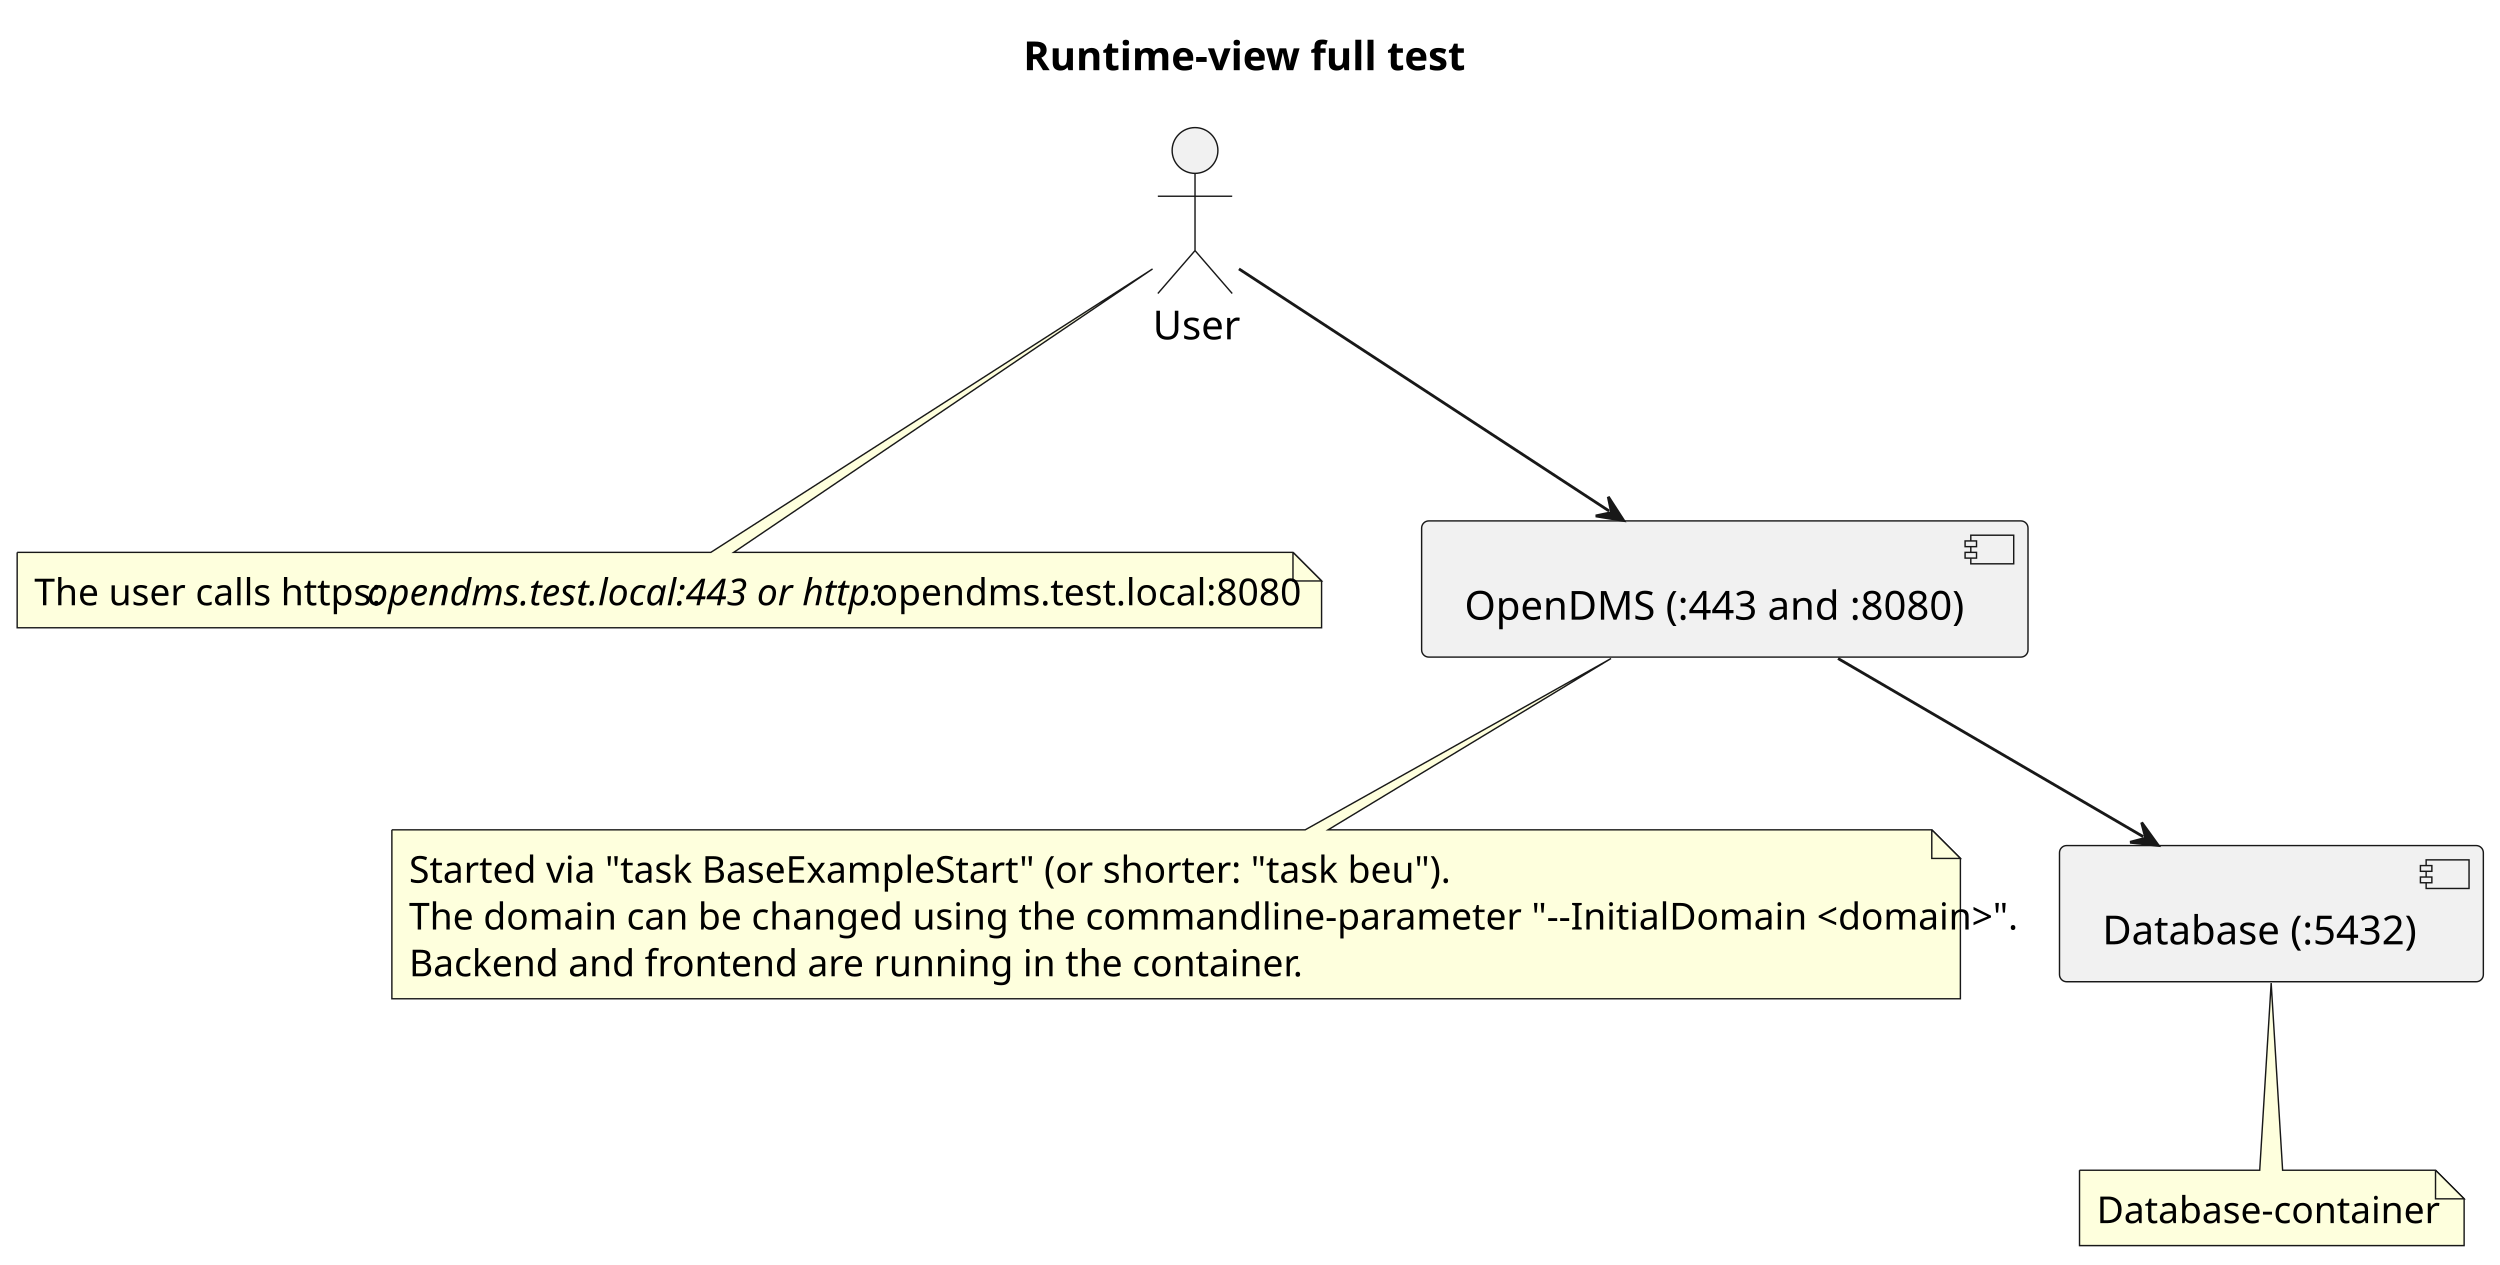
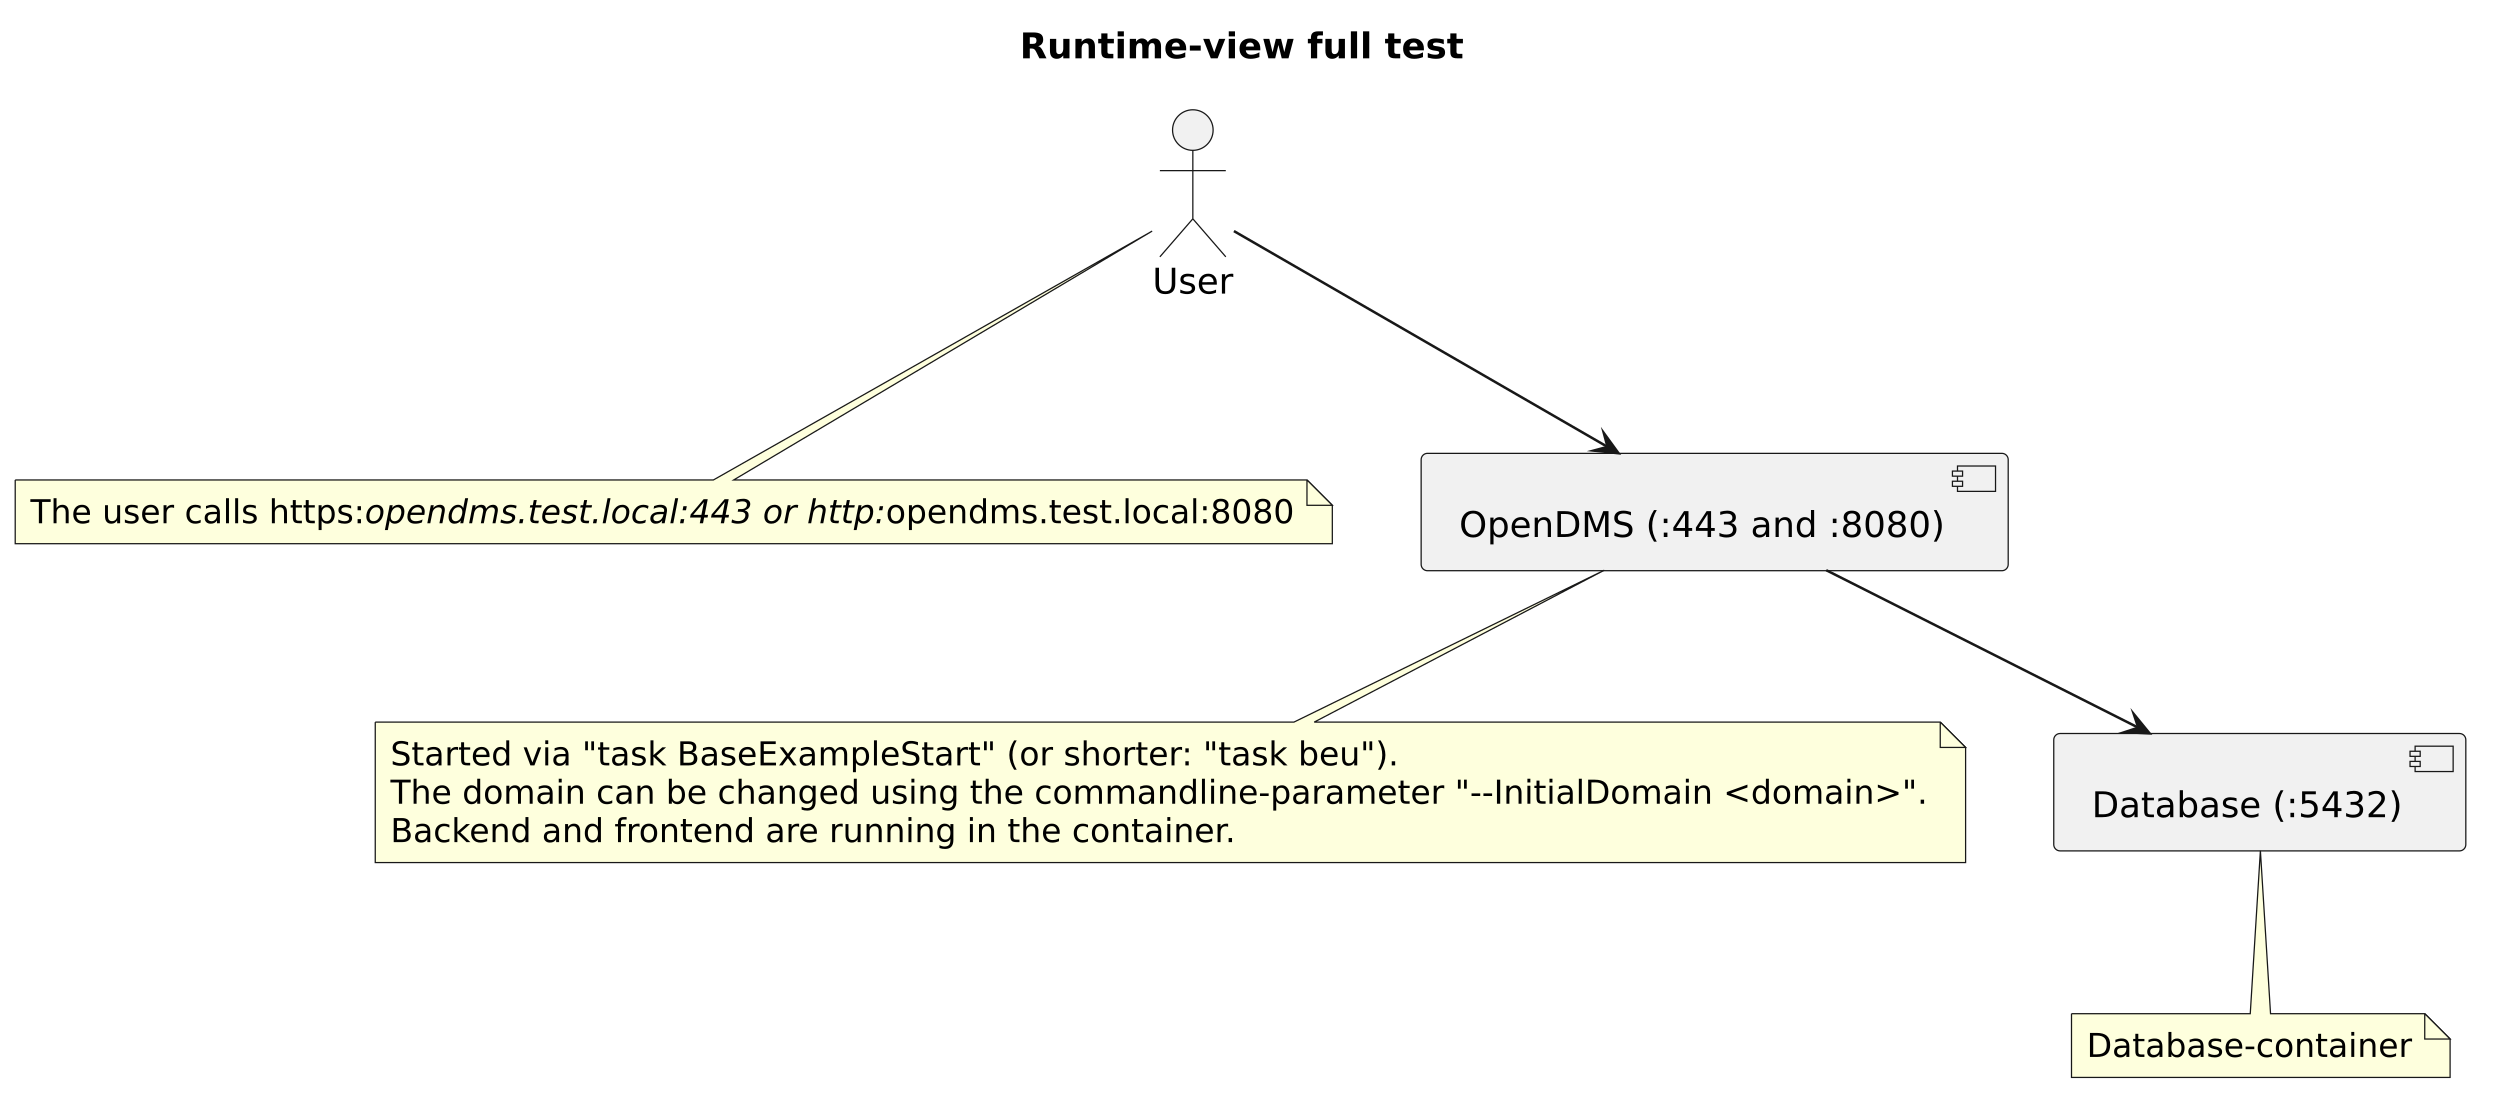
- <svg xmlns="http://www.w3.org/2000/svg" contentStyleType="text/css" data-diagram-type="DESCRIPTION" height="442px" preserveAspectRatio="none" style="width:874px;height:442px;background:#FFFFFF;" version="1.1" viewBox="0 0 874 442" width="874px" zoomAndPan="magnify">
+ <svg xmlns="http://www.w3.org/2000/svg" contentStyleType="text/css" data-diagram-type="DESCRIPTION" height="439px" preserveAspectRatio="none" style="width:986px;height:439px;background:#FFFFFF;" version="1.1" viewBox="0 0 986 439" width="986px" zoomAndPan="magnify">
  <defs />
  <g>
    <g class="title" data-source-line="1">
-       <text fill="#000000" font-family="sans-serif" font-size="14" font-weight="bold" lengthAdjust="spacing" textLength="144.683" x="357.748" y="24.533">Runtime-view full test</text>
+       <text fill="#000000" font-family="'DejaVu Sans'" font-size="14" font-weight="700" lengthAdjust="spacing" textLength="175.068" x="402.226" y="22.995">Runtime-view full test</text>
    </g>
-     <g class="entity" data-entity="user" data-source-line="3" data-uid="ent0002" id="entity_user">
-       <ellipse cx="417.779" cy="52.609" fill="#F1F1F1" rx="8" ry="8" style="stroke:#181818;stroke-width:0.5;" />
-       <path d="M417.779,60.609 L417.779,87.609 M404.779,68.609 L430.779,68.609 M417.779,87.609 L404.779,102.609 M417.779,87.609 L430.779,102.609" fill="none" style="stroke:#181818;stroke-width:0.5;" />
-       <text fill="#000000" font-family="sans-serif" font-size="14" lengthAdjust="spacing" textLength="29.559" x="403" y="118.643">User</text>
+     <g class="entity" data-qualified-name="user" data-source-line="3" id="ent0001">
+       <ellipse cx="470.455" cy="51.297" fill="#F1F1F1" rx="8" ry="8" style="stroke:#181818;stroke-width:0.5;" />
+       <path d="M470.455,59.297 L470.455,86.297 M457.455,67.297 L483.455,67.297 M470.455,86.297 L457.455,101.297 M470.455,86.297 L483.455,101.297" fill="none" style="stroke:#181818;stroke-width:0.5;" />
+       <text fill="#000000" font-family="'DejaVu Sans'" font-size="14" lengthAdjust="spacing" textLength="31.91" x="454.5" y="115.792">User</text>
    </g>
-     <g class="entity" data-entity="UserNote" data-source-line="5" data-uid="ent0003" id="entity_UserNote">
-       <path d="M6,193.109 L6,219.461 A0,0 0 0 0 6,219.461 L462.024,219.461 A0,0 0 0 0 462.024,219.461 L462.024,203.109 L452.024,193.109 L256.5,193.109 L402.94,94.009 L248.5,193.109 L6,193.109 A0,0 0 0 0 6,193.109" fill="#FEFFDD" style="stroke:#181818;stroke-width:0.5;" />
-       <path d="M452.024,193.109 L452.024,203.109 L462.024,203.109 L452.024,193.109" fill="#FEFFDD" style="stroke:#181818;stroke-width:0.5;" />
-       <text fill="#000000" font-family="sans-serif" font-size="13" lengthAdjust="spacing" textLength="116.327" x="12" y="211.605">The user calls https:</text>
-       <text fill="#000000" font-family="sans-serif" font-size="13" font-style="italic" lengthAdjust="spacing" textLength="177.773" x="128.327" y="211.605">opendms.test.local:443 or http:</text>
-       <text fill="#000000" font-family="sans-serif" font-size="13" lengthAdjust="spacing" textLength="140.924" x="306.1" y="211.605">opendms.test.local:8080</text>
+     <g class="entity" data-qualified-name="UserNote" data-source-line="5" id="ent0002">
+       <path d="M6,189.297 L6,214.43 A0,0 0 0 0 6,214.43 L525.469,214.43 A0,0 0 0 0 525.469,214.43 L525.469,199.297 L515.469,189.297 L289.36,189.297 L454.41,91.137 L281.36,189.297 L6,189.297 A0,0 0 0 0 6,189.297" fill="#FEFFDD" style="stroke:#181818;stroke-width:0.5;" />
+       <path d="M515.469,189.297 L515.469,199.297 L525.469,199.297 L515.469,189.297" fill="#FEFFDD" style="stroke:#181818;stroke-width:0.5;" />
+       <text fill="#000000" font-family="'DejaVu Sans'" font-size="13" lengthAdjust="spacing" textLength="131.879" x="12" y="206.364">The user calls https:</text>
+       <text fill="#000000" font-family="'DejaVu Sans'" font-size="13" font-style="italic" lengthAdjust="spacing" textLength="205.474" x="143.879" y="206.364">opendms.test.local:443 or http:</text>
+       <text fill="#000000" font-family="'DejaVu Sans'" font-size="13" lengthAdjust="spacing" textLength="161.116" x="349.353" y="206.364">opendms.test.local:8080</text>
    </g>
-     <g class="entity" data-entity="OpenDMS" data-source-line="9" data-uid="ent0005" id="entity_OpenDMS">
-       <rect fill="#F1F1F1" height="47.609" rx="2.5" ry="2.5" style="stroke:#181818;stroke-width:0.5;" width="211.992" x="497" y="182.109" />
-       <rect fill="#F1F1F1" height="10" style="stroke:#181818;stroke-width:0.5;" width="15" x="688.992" y="187.109" />
-       <rect fill="#F1F1F1" height="2" style="stroke:#181818;stroke-width:0.5;" width="4" x="686.992" y="189.109" />
-       <rect fill="#F1F1F1" height="2" style="stroke:#181818;stroke-width:0.5;" width="4" x="686.992" y="193.109" />
-       <text fill="#000000" font-family="sans-serif" font-size="14" lengthAdjust="spacing" textLength="171.992" x="512" y="216.643">OpenDMS (:443 and :8080)</text>
+     <g class="entity" data-qualified-name="OpenDMS" data-source-line="9" id="ent0004">
+       <rect fill="#F1F1F1" height="46.297" rx="2.5" ry="2.5" style="stroke:#181818;stroke-width:0.5;" width="231.536" x="560.5" y="178.797" />
+       <rect fill="#F1F1F1" height="10" style="stroke:#181818;stroke-width:0.5;" width="15" x="772.036" y="183.797" />
+       <rect fill="#F1F1F1" height="2" style="stroke:#181818;stroke-width:0.5;" width="4" x="770.036" y="185.797" />
+       <rect fill="#F1F1F1" height="2" style="stroke:#181818;stroke-width:0.5;" width="4" x="770.036" y="189.797" />
+       <text fill="#000000" font-family="'DejaVu Sans'" font-size="14" lengthAdjust="spacing" textLength="191.536" x="575.5" y="211.792">OpenDMS (:443 and :8080)</text>
    </g>
-     <g class="entity" data-entity="OpenDMSNote" data-source-line="11" data-uid="ent0006" id="entity_OpenDMSNote">
-       <path d="M137,290.109 L137,349.164 A0,0 0 0 0 137,349.164 L685.351,349.164 A0,0 0 0 0 685.351,349.164 L685.351,300.109 L675.351,290.109 L464.29,290.109 L563.22,230.209 L456.29,290.109 L137,290.109 A0,0 0 0 0 137,290.109" fill="#FEFFDD" style="stroke:#181818;stroke-width:0.5;" />
-       <path d="M675.351,290.109 L675.351,300.109 L685.351,300.109 L675.351,290.109" fill="#FEFFDD" style="stroke:#181818;stroke-width:0.5;" />
-       <text fill="#000000" font-family="sans-serif" font-size="13" lengthAdjust="spacing" textLength="347.21" x="143" y="308.604">Started via "task BaseExampleStart" (or shorter: "task beu").</text>
-       <text fill="#000000" font-family="sans-serif" font-size="13" lengthAdjust="spacing" textLength="527.351" x="143" y="324.956">The domain can be changed using the commandline-parameter "--InitialDomain &lt;domain&gt;".</text>
-       <text fill="#000000" font-family="sans-serif" font-size="13" lengthAdjust="spacing" textLength="292.703" x="143" y="341.308">Backend and frontend are running in the container.</text>
+     <g class="entity" data-qualified-name="OpenDMSNote" data-source-line="11" id="ent0005">
+       <path d="M148,284.797 L148,340.195 A0,0 0 0 0 148,340.195 L775.233,340.195 A0,0 0 0 0 775.233,340.195 L775.233,294.797 L765.233,284.797 L518.33,284.797 L632.73,224.887 L510.33,284.797 L148,284.797 A0,0 0 0 0 148,284.797" fill="#FEFFDD" style="stroke:#181818;stroke-width:0.5;" />
+       <path d="M765.233,284.797 L765.233,294.797 L775.233,294.797 L765.233,284.797" fill="#FEFFDD" style="stroke:#181818;stroke-width:0.5;" />
+       <text fill="#000000" font-family="'DejaVu Sans'" font-size="13" lengthAdjust="spacing" textLength="397.858" x="154" y="301.864">Started via "task BaseExampleStart" (or shorter: "task beu").</text>
+       <text fill="#000000" font-family="'DejaVu Sans'" font-size="13" lengthAdjust="spacing" textLength="606.233" x="154" y="316.997">The domain can be changed using the commandline-parameter "--InitialDomain &lt;domain&gt;".</text>
+       <text fill="#000000" font-family="'DejaVu Sans'" font-size="13" lengthAdjust="spacing" textLength="335.524" x="154" y="332.129">Backend and frontend are running in the container.</text>
    </g>
-     <g class="entity" data-entity="OpenDMSDatabase" data-source-line="17" data-uid="ent0008" id="entity_OpenDMSDatabase">
-       <rect fill="#F1F1F1" height="47.609" rx="2.5" ry="2.5" style="stroke:#181818;stroke-width:0.5;" width="148.179" x="720" y="295.609" />
-       <rect fill="#F1F1F1" height="10" style="stroke:#181818;stroke-width:0.5;" width="15" x="848.179" y="300.609" />
-       <rect fill="#F1F1F1" height="2" style="stroke:#181818;stroke-width:0.5;" width="4" x="846.179" y="302.609" />
-       <rect fill="#F1F1F1" height="2" style="stroke:#181818;stroke-width:0.5;" width="4" x="846.179" y="306.609" />
-       <text fill="#000000" font-family="sans-serif" font-size="14" lengthAdjust="spacing" textLength="108.179" x="735" y="330.143">Database (:5432)</text>
+     <g class="entity" data-qualified-name="OpenDMSDatabase" data-source-line="17" id="ent0007">
+       <rect fill="#F1F1F1" height="46.297" rx="2.5" ry="2.5" style="stroke:#181818;stroke-width:0.5;" width="162.52" x="810" y="289.297" />
+       <rect fill="#F1F1F1" height="10" style="stroke:#181818;stroke-width:0.5;" width="15" x="952.52" y="294.297" />
+       <rect fill="#F1F1F1" height="2" style="stroke:#181818;stroke-width:0.5;" width="4" x="950.52" y="296.297" />
+       <rect fill="#F1F1F1" height="2" style="stroke:#181818;stroke-width:0.5;" width="4" x="950.52" y="300.297" />
+       <text fill="#000000" font-family="'DejaVu Sans'" font-size="14" lengthAdjust="spacing" textLength="122.52" x="825" y="322.292">Database (:5432)</text>
    </g>
-     <g class="entity" data-entity="OpenDMSDatabaseNote" data-source-line="19" data-uid="ent0009" id="entity_OpenDMSDatabaseNote">
-       <path d="M727,409.109 L727,435.461 A0,0 0 0 0 727,435.461 L861.458,435.461 A0,0 0 0 0 861.458,435.461 L861.458,419.109 L851.458,409.109 L798,409.109 L794,343.669 L790,409.109 L727,409.109 A0,0 0 0 0 727,409.109" fill="#FEFFDD" style="stroke:#181818;stroke-width:0.5;" />
-       <path d="M851.458,409.109 L851.458,419.109 L861.458,419.109 L851.458,409.109" fill="#FEFFDD" style="stroke:#181818;stroke-width:0.5;" />
-       <text fill="#000000" font-family="sans-serif" font-size="13" lengthAdjust="spacing" textLength="113.458" x="733" y="427.604">Database-container</text>
+     <g class="entity" data-qualified-name="OpenDMSDatabaseNote" data-source-line="19" id="ent0008">
+       <path d="M817,399.797 L817,424.93 A0,0 0 0 0 817,424.93 L966.318,424.93 A0,0 0 0 0 966.318,424.93 L966.318,409.797 L956.318,399.797 L895.5,399.797 L891.5,335.537 L887.5,399.797 L817,399.797 A0,0 0 0 0 817,399.797" fill="#FEFFDD" style="stroke:#181818;stroke-width:0.5;" />
+       <path d="M956.318,399.797 L956.318,409.797 L966.318,409.797 L956.318,399.797" fill="#FEFFDD" style="stroke:#181818;stroke-width:0.5;" />
+       <text fill="#000000" font-family="'DejaVu Sans'" font-size="13" lengthAdjust="spacing" textLength="128.318" x="823" y="416.864">Database-container</text>
    </g>
-     <g class="link" data-entity-1="user" data-entity-2="OpenDMS" data-source-line="23" data-uid="lnk11" id="link_user_OpenDMS">
-       <path d="M433.14,94.009 C462.31,113.089 521.968,152.115 562.568,178.666" fill="none" id="user-to-OpenDMS" style="stroke:#181818;stroke-width:1;" />
-       <polygon fill="#181818" points="567.59,181.949,562.247,173.676,563.405,179.213,557.868,180.371,567.59,181.949" style="stroke:#181818;stroke-width:1;" />
+     <g class="link" data-entity-1="ent0001" data-entity-2="ent0004" data-link-type="dependency" data-source-line="23" id="lnk10">
+       <path d="M486.66,91.137 C519.1,109.877 588.581,150.005 634.011,176.255" fill="none" id="user-to-OpenDMS" style="stroke:#181818;stroke-width:1;" />
+       <polygon fill="#181818" points="638.34,178.757,632.548,170.791,634.011,176.255,628.546,177.718,638.34,178.757" style="stroke:#181818;stroke-width:1;stroke-linejoin:miter;stroke-miterlimit:10;" />
    </g>
-     <g class="link" data-entity-1="OpenDMS" data-entity-2="OpenDMSDatabase" data-source-line="24" data-uid="lnk12" id="link_OpenDMS_OpenDMSDatabase">
-       <path d="M642.58,230.209 C675.36,249.349 716.528,273.385 749.298,292.514" fill="none" id="OpenDMS-to-OpenDMSDatabase" style="stroke:#181818;stroke-width:1;" />
-       <polygon fill="#181818" points="754.48,295.539,748.724,287.548,750.162,293.019,744.691,294.457,754.48,295.539" style="stroke:#181818;stroke-width:1;" />
+     <g class="link" data-entity-1="ent0004" data-entity-2="ent0007" data-link-type="dependency" data-source-line="24" id="lnk11">
+       <path d="M720.27,224.887 C757.47,243.657 806.146,268.224 843.326,286.985" fill="none" id="OpenDMS-to-OpenDMSDatabase" style="stroke:#181818;stroke-width:1;" />
+       <polygon fill="#181818" points="847.79,289.237,841.557,281.611,843.326,286.985,837.953,288.754,847.79,289.237" style="stroke:#181818;stroke-width:1;stroke-linejoin:miter;stroke-miterlimit:10;" />
    </g>
  </g>
</svg>
